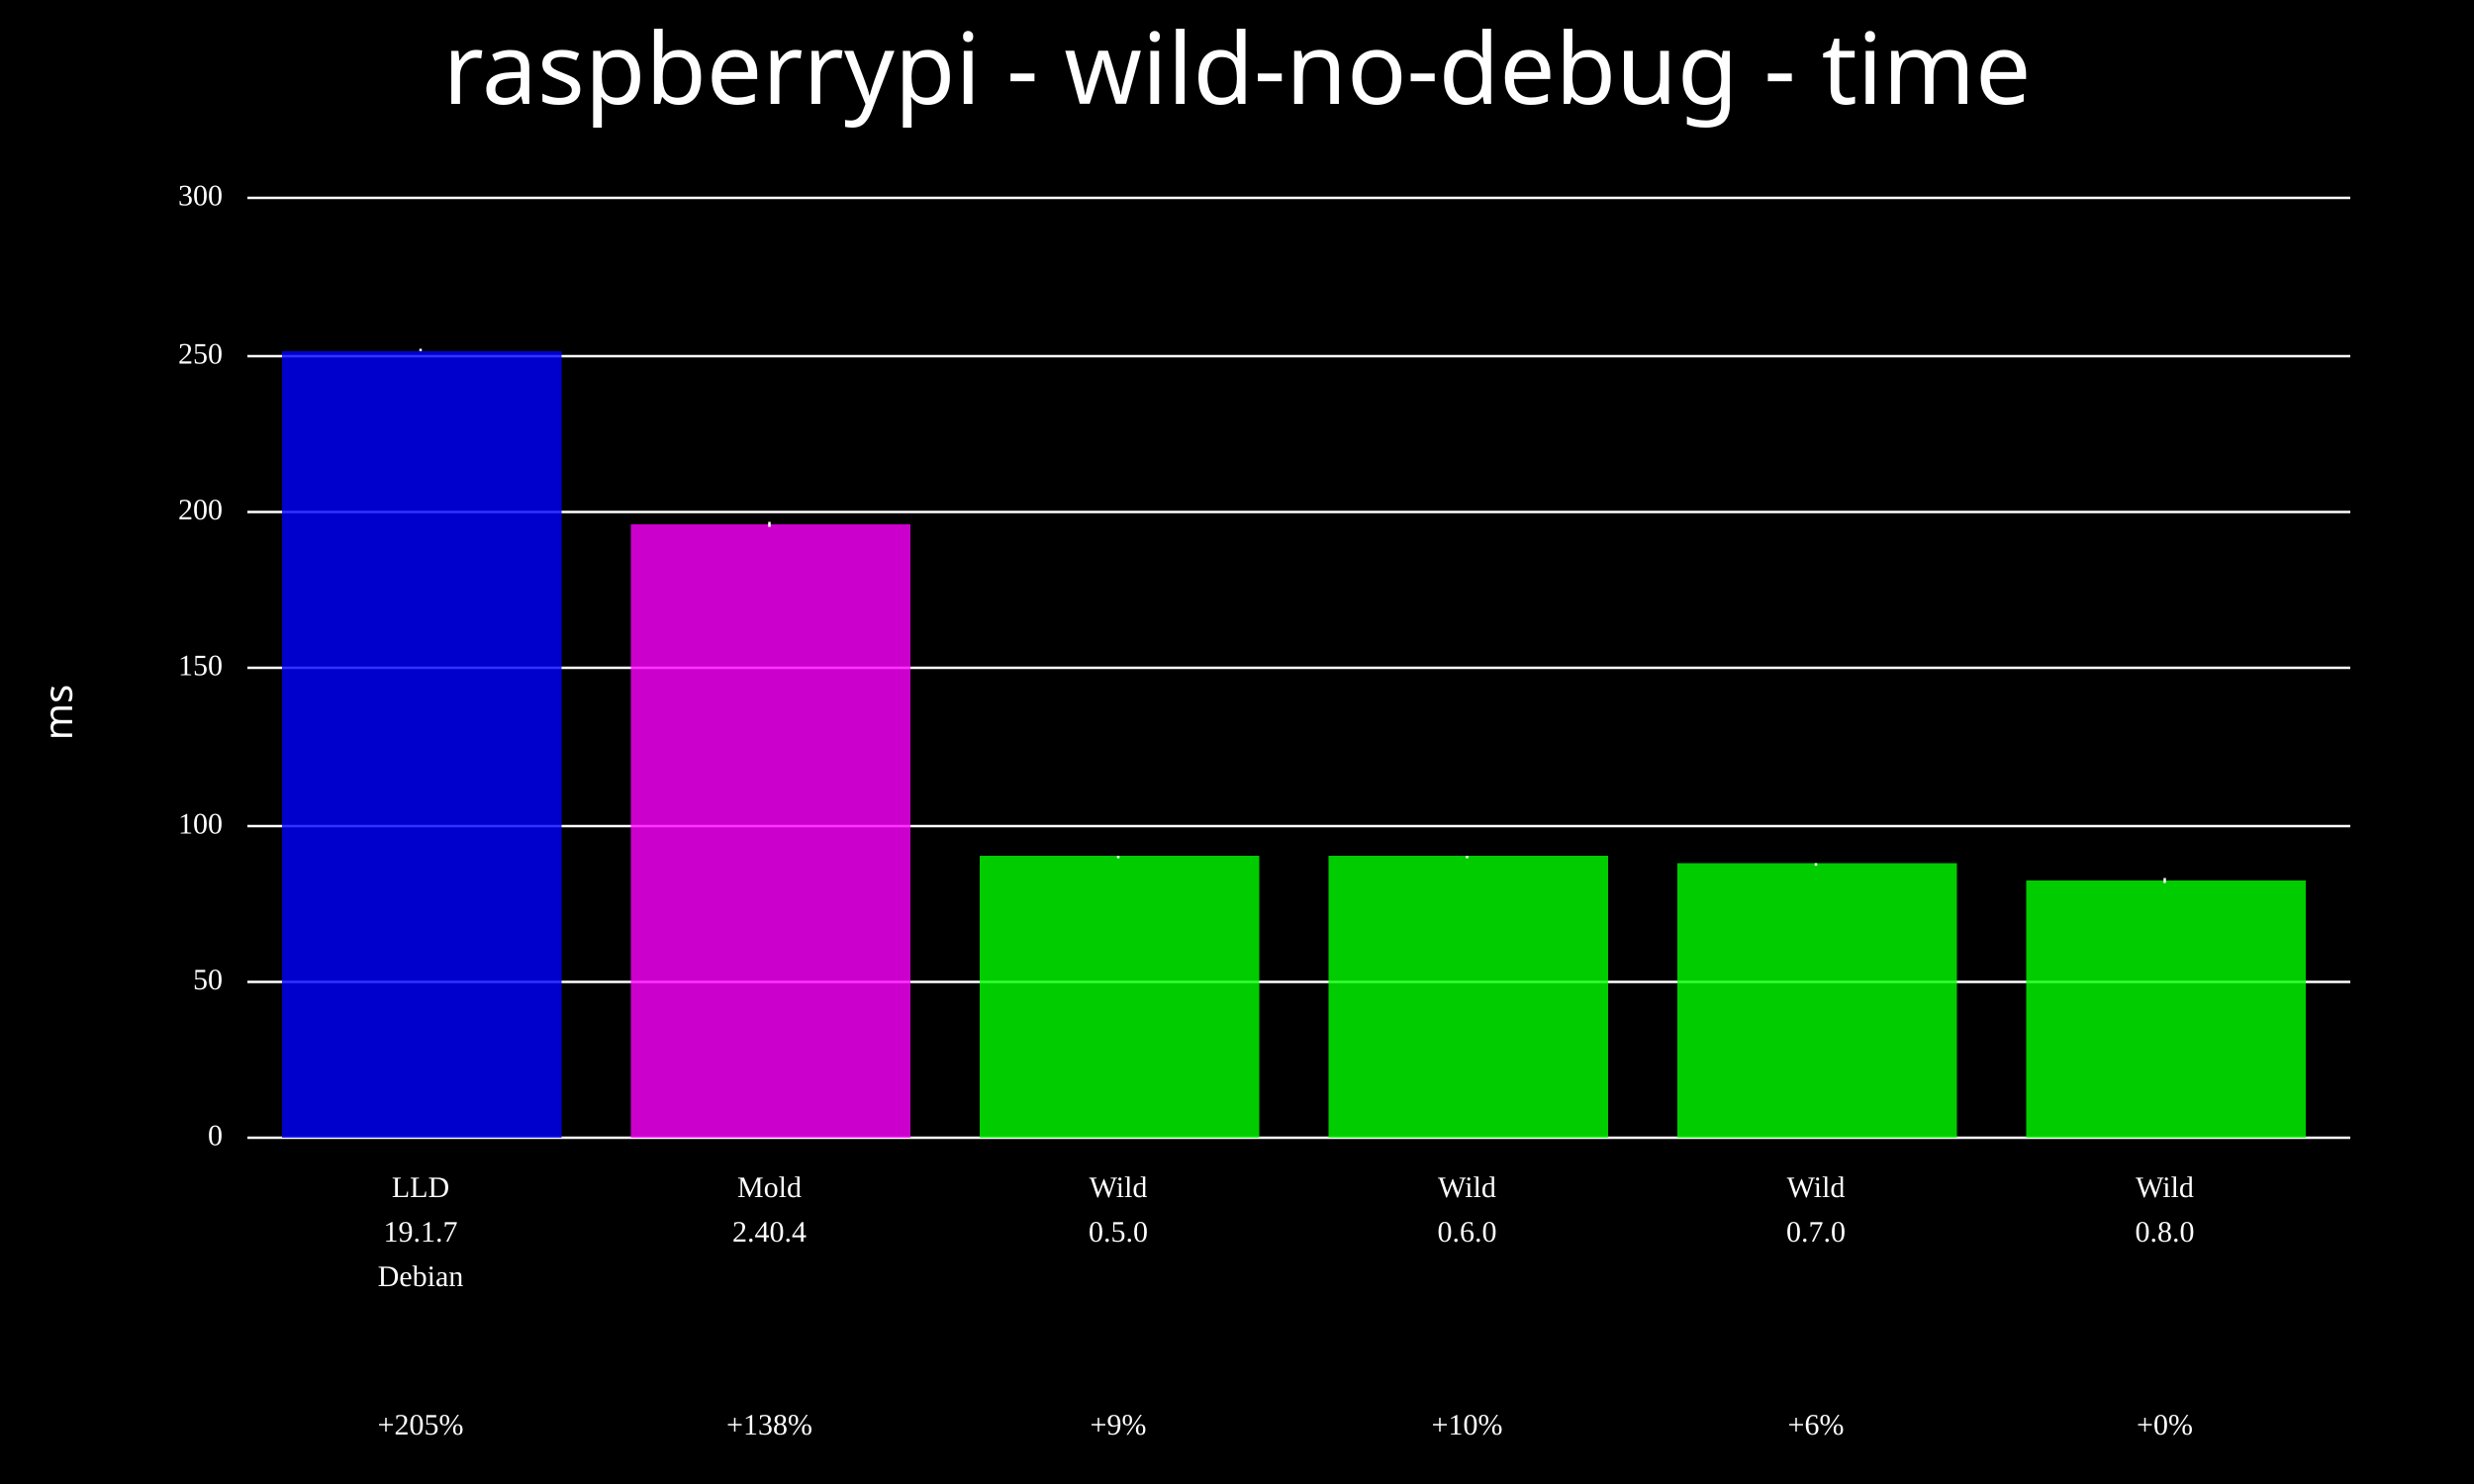
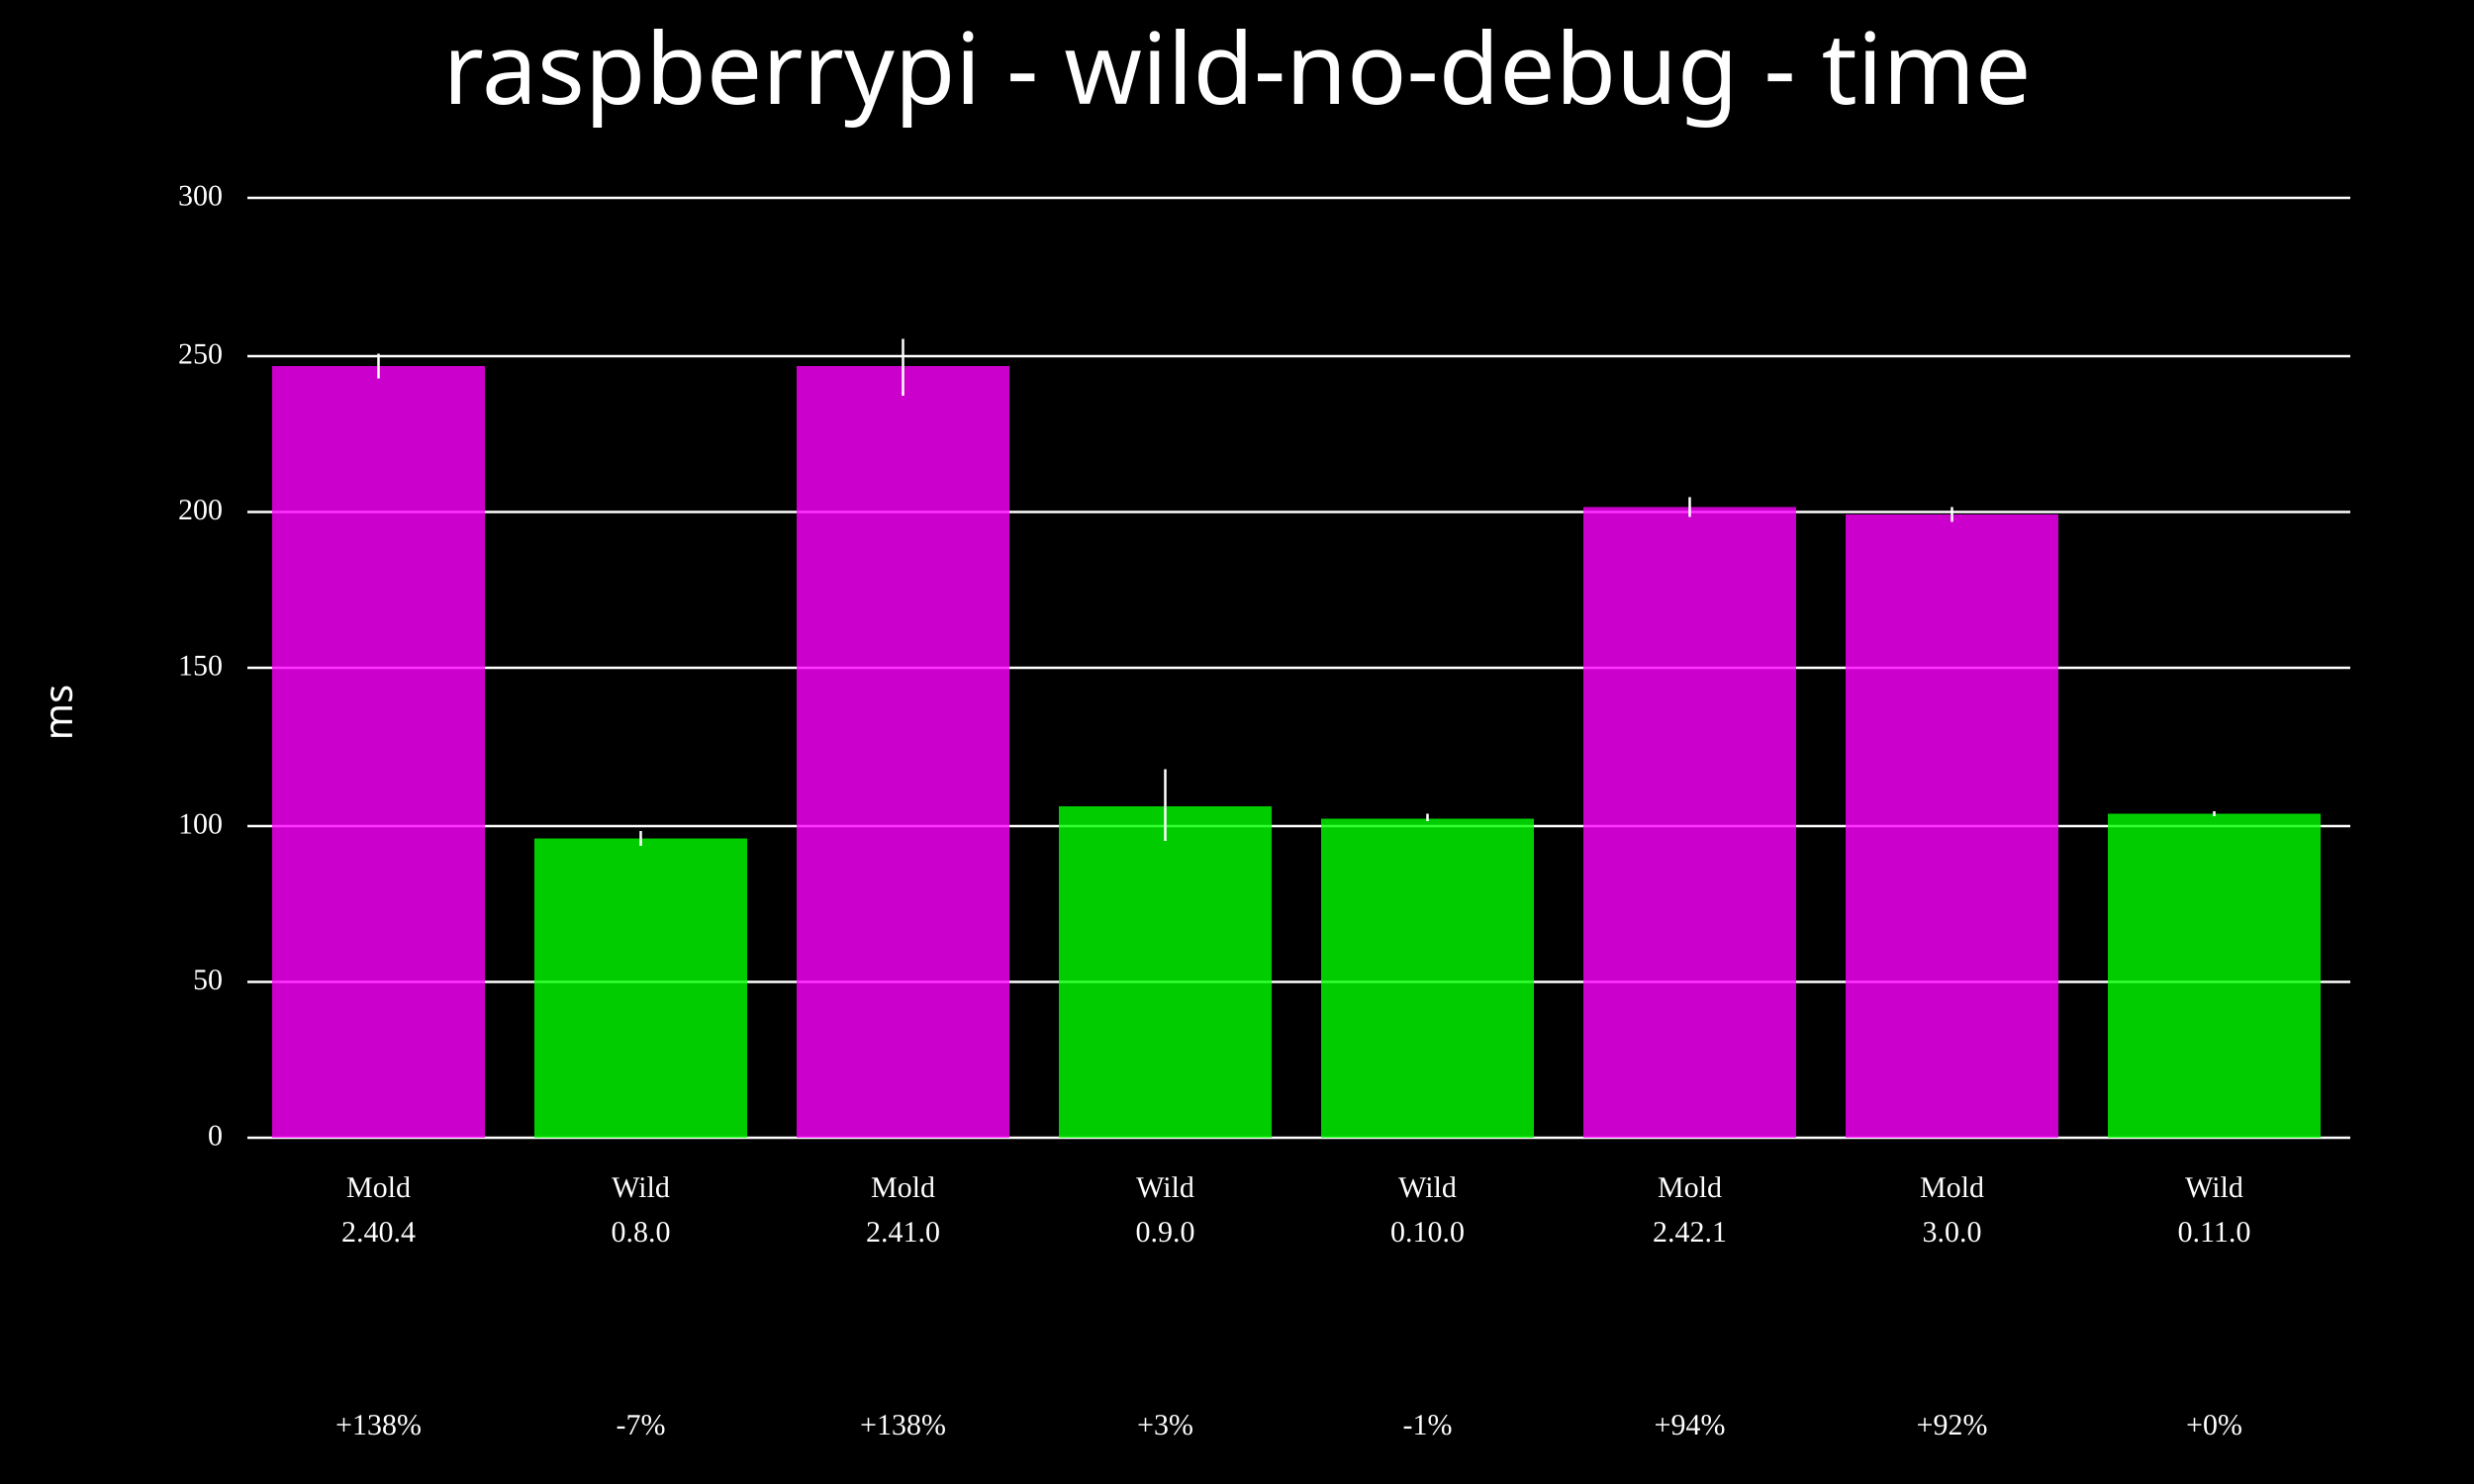
<svg xmlns="http://www.w3.org/2000/svg" width="1000" height="600" viewBox="0 0 1000 600">
  <rect x="0" y="0" width="1000" height="600" fill="#000000" />
  <text x="500" y="10" dy="0.8em" text-anchor="middle" font-family="sans-serif" font-size="40" fill="#FFFFFF">
raspberrypi - wild-no-debug - time</text>
  <text x="5" y="300" dy="0.76em" text-anchor="middle" font-family="sans-serif" font-size="16" fill="#FFFFFF" transform="rotate(270, 5, 288)">ms</text>
  <line x1="100" y1="460" x2="950" y2="460" stroke="#FFFFFF" />
  <text x="90" y="460" dy="0.5ex" text-anchor="end" fill="#FFFFFF">0</text>
  <line x1="100" y1="397" x2="950" y2="397" stroke="#FFFFFF" />
  <text x="90" y="397" dy="0.5ex" text-anchor="end" fill="#FFFFFF">50</text>
  <line x1="100" y1="334" x2="950" y2="334" stroke="#FFFFFF" />
  <text x="90" y="334" dy="0.5ex" text-anchor="end" fill="#FFFFFF">100</text>
  <line x1="100" y1="270" x2="950" y2="270" stroke="#FFFFFF" />
  <text x="90" y="270" dy="0.5ex" text-anchor="end" fill="#FFFFFF">150</text>
  <line x1="100" y1="207" x2="950" y2="207" stroke="#FFFFFF" />
  <text x="90" y="207" dy="0.5ex" text-anchor="end" fill="#FFFFFF">200</text>
  <line x1="100" y1="144" x2="950" y2="144" stroke="#FFFFFF" />
  <text x="90" y="144" dy="0.5ex" text-anchor="end" fill="#FFFFFF">250</text>
  <line x1="100" y1="80" x2="950" y2="80" stroke="#FFFFFF" />
  <text x="90" y="80" dy="0.5ex" text-anchor="end" fill="#FFFFFF">300</text>
-   <rect fill="#0000FF" opacity="0.8" x="114" y="142" width="113" height="318" />
-   <line stroke="#FFFFFF" x1="170" y1="141" x2="170" y2="142" />
-   <text x="170" y="484" fill="#FFFFFF" text-anchor="middle">LLD</text>
-   <text x="170" y="502" fill="#FFFFFF" text-anchor="middle">19.1.7</text>
-   <text x="170" y="520" fill="#FFFFFF" text-anchor="middle">Debian</text>
-   <text x="170" y="580" fill="#FFFFFF" text-anchor="middle">+205%</text>
-   <rect fill="#FF00FF" opacity="0.8" x="255" y="212" width="113" height="248" />
-   <line stroke="#FFFFFF" x1="311" y1="211" x2="311" y2="213" />
-   <text x="311" y="484" fill="#FFFFFF" text-anchor="middle">Mold</text>
-   <text x="311" y="502" fill="#FFFFFF" text-anchor="middle">2.40.4</text>
-   <text x="311" y="580" fill="#FFFFFF" text-anchor="middle">+138%</text>
-   <rect fill="#00FF00" opacity="0.8" x="396" y="346" width="113" height="114" />
-   <line stroke="#FFFFFF" x1="452" y1="346" x2="452" y2="347" />
-   <text x="452" y="484" fill="#FFFFFF" text-anchor="middle">Wild</text>
-   <text x="452" y="502" fill="#FFFFFF" text-anchor="middle">0.5.0</text>
-   <text x="452" y="580" fill="#FFFFFF" text-anchor="middle">+9%</text>
-   <rect fill="#00FF00" opacity="0.8" x="537" y="346" width="113" height="114" />
-   <line stroke="#FFFFFF" x1="593" y1="346" x2="593" y2="347" />
-   <text x="593" y="484" fill="#FFFFFF" text-anchor="middle">Wild</text>
-   <text x="593" y="502" fill="#FFFFFF" text-anchor="middle">0.6.0</text>
-   <text x="593" y="580" fill="#FFFFFF" text-anchor="middle">+10%</text>
-   <rect fill="#00FF00" opacity="0.8" x="678" y="349" width="113" height="111" />
-   <line stroke="#FFFFFF" x1="734" y1="349" x2="734" y2="350" />
-   <text x="734" y="484" fill="#FFFFFF" text-anchor="middle">Wild</text>
-   <text x="734" y="502" fill="#FFFFFF" text-anchor="middle">0.7.0</text>
-   <text x="734" y="580" fill="#FFFFFF" text-anchor="middle">+6%</text>
-   <rect fill="#00FF00" opacity="0.8" x="819" y="356" width="113" height="104" />
-   <line stroke="#FFFFFF" x1="875" y1="355" x2="875" y2="357" />
-   <text x="875" y="484" fill="#FFFFFF" text-anchor="middle">Wild</text>
-   <text x="875" y="502" fill="#FFFFFF" text-anchor="middle">0.8.0</text>
-   <text x="875" y="580" fill="#FFFFFF" text-anchor="middle">+0%</text>
+   <rect fill="#FF00FF" opacity="0.8" x="110" y="148" width="86" height="312" />
+   <line stroke="#FFFFFF" x1="153" y1="143" x2="153" y2="153" />
+   <text x="153" y="484" fill="#FFFFFF" text-anchor="middle">Mold</text>
+   <text x="153" y="502" fill="#FFFFFF" text-anchor="middle">2.40.4</text>
+   <text x="153" y="580" fill="#FFFFFF" text-anchor="middle">+138%</text>
+   <rect fill="#00FF00" opacity="0.8" x="216" y="339" width="86" height="121" />
+   <line stroke="#FFFFFF" x1="259" y1="336" x2="259" y2="342" />
+   <text x="259" y="484" fill="#FFFFFF" text-anchor="middle">Wild</text>
+   <text x="259" y="502" fill="#FFFFFF" text-anchor="middle">0.8.0</text>
+   <text x="259" y="580" fill="#FFFFFF" text-anchor="middle">-7%</text>
+   <rect fill="#FF00FF" opacity="0.8" x="322" y="148" width="86" height="312" />
+   <line stroke="#FFFFFF" x1="365" y1="137" x2="365" y2="160" />
+   <text x="365" y="484" fill="#FFFFFF" text-anchor="middle">Mold</text>
+   <text x="365" y="502" fill="#FFFFFF" text-anchor="middle">2.41.0</text>
+   <text x="365" y="580" fill="#FFFFFF" text-anchor="middle">+138%</text>
+   <rect fill="#00FF00" opacity="0.8" x="428" y="326" width="86" height="134" />
+   <line stroke="#FFFFFF" x1="471" y1="311" x2="471" y2="340" />
+   <text x="471" y="484" fill="#FFFFFF" text-anchor="middle">Wild</text>
+   <text x="471" y="502" fill="#FFFFFF" text-anchor="middle">0.9.0</text>
+   <text x="471" y="580" fill="#FFFFFF" text-anchor="middle">+3%</text>
+   <rect fill="#00FF00" opacity="0.8" x="534" y="331" width="86" height="129" />
+   <line stroke="#FFFFFF" x1="577" y1="329" x2="577" y2="332" />
+   <text x="577" y="484" fill="#FFFFFF" text-anchor="middle">Wild</text>
+   <text x="577" y="502" fill="#FFFFFF" text-anchor="middle">0.10.0</text>
+   <text x="577" y="580" fill="#FFFFFF" text-anchor="middle">-1%</text>
+   <rect fill="#FF00FF" opacity="0.8" x="640" y="205" width="86" height="255" />
+   <line stroke="#FFFFFF" x1="683" y1="201" x2="683" y2="209" />
+   <text x="683" y="484" fill="#FFFFFF" text-anchor="middle">Mold</text>
+   <text x="683" y="502" fill="#FFFFFF" text-anchor="middle">2.42.1</text>
+   <text x="683" y="580" fill="#FFFFFF" text-anchor="middle">+94%</text>
+   <rect fill="#FF00FF" opacity="0.8" x="746" y="208" width="86" height="252" />
+   <line stroke="#FFFFFF" x1="789" y1="205" x2="789" y2="211" />
+   <text x="789" y="484" fill="#FFFFFF" text-anchor="middle">Mold</text>
+   <text x="789" y="502" fill="#FFFFFF" text-anchor="middle">3.0.0</text>
+   <text x="789" y="580" fill="#FFFFFF" text-anchor="middle">+92%</text>
+   <rect fill="#00FF00" opacity="0.8" x="852" y="329" width="86" height="131" />
+   <line stroke="#FFFFFF" x1="895" y1="328" x2="895" y2="330" />
+   <text x="895" y="484" fill="#FFFFFF" text-anchor="middle">Wild</text>
+   <text x="895" y="502" fill="#FFFFFF" text-anchor="middle">0.11.0</text>
+   <text x="895" y="580" fill="#FFFFFF" text-anchor="middle">+0%</text>
</svg>
